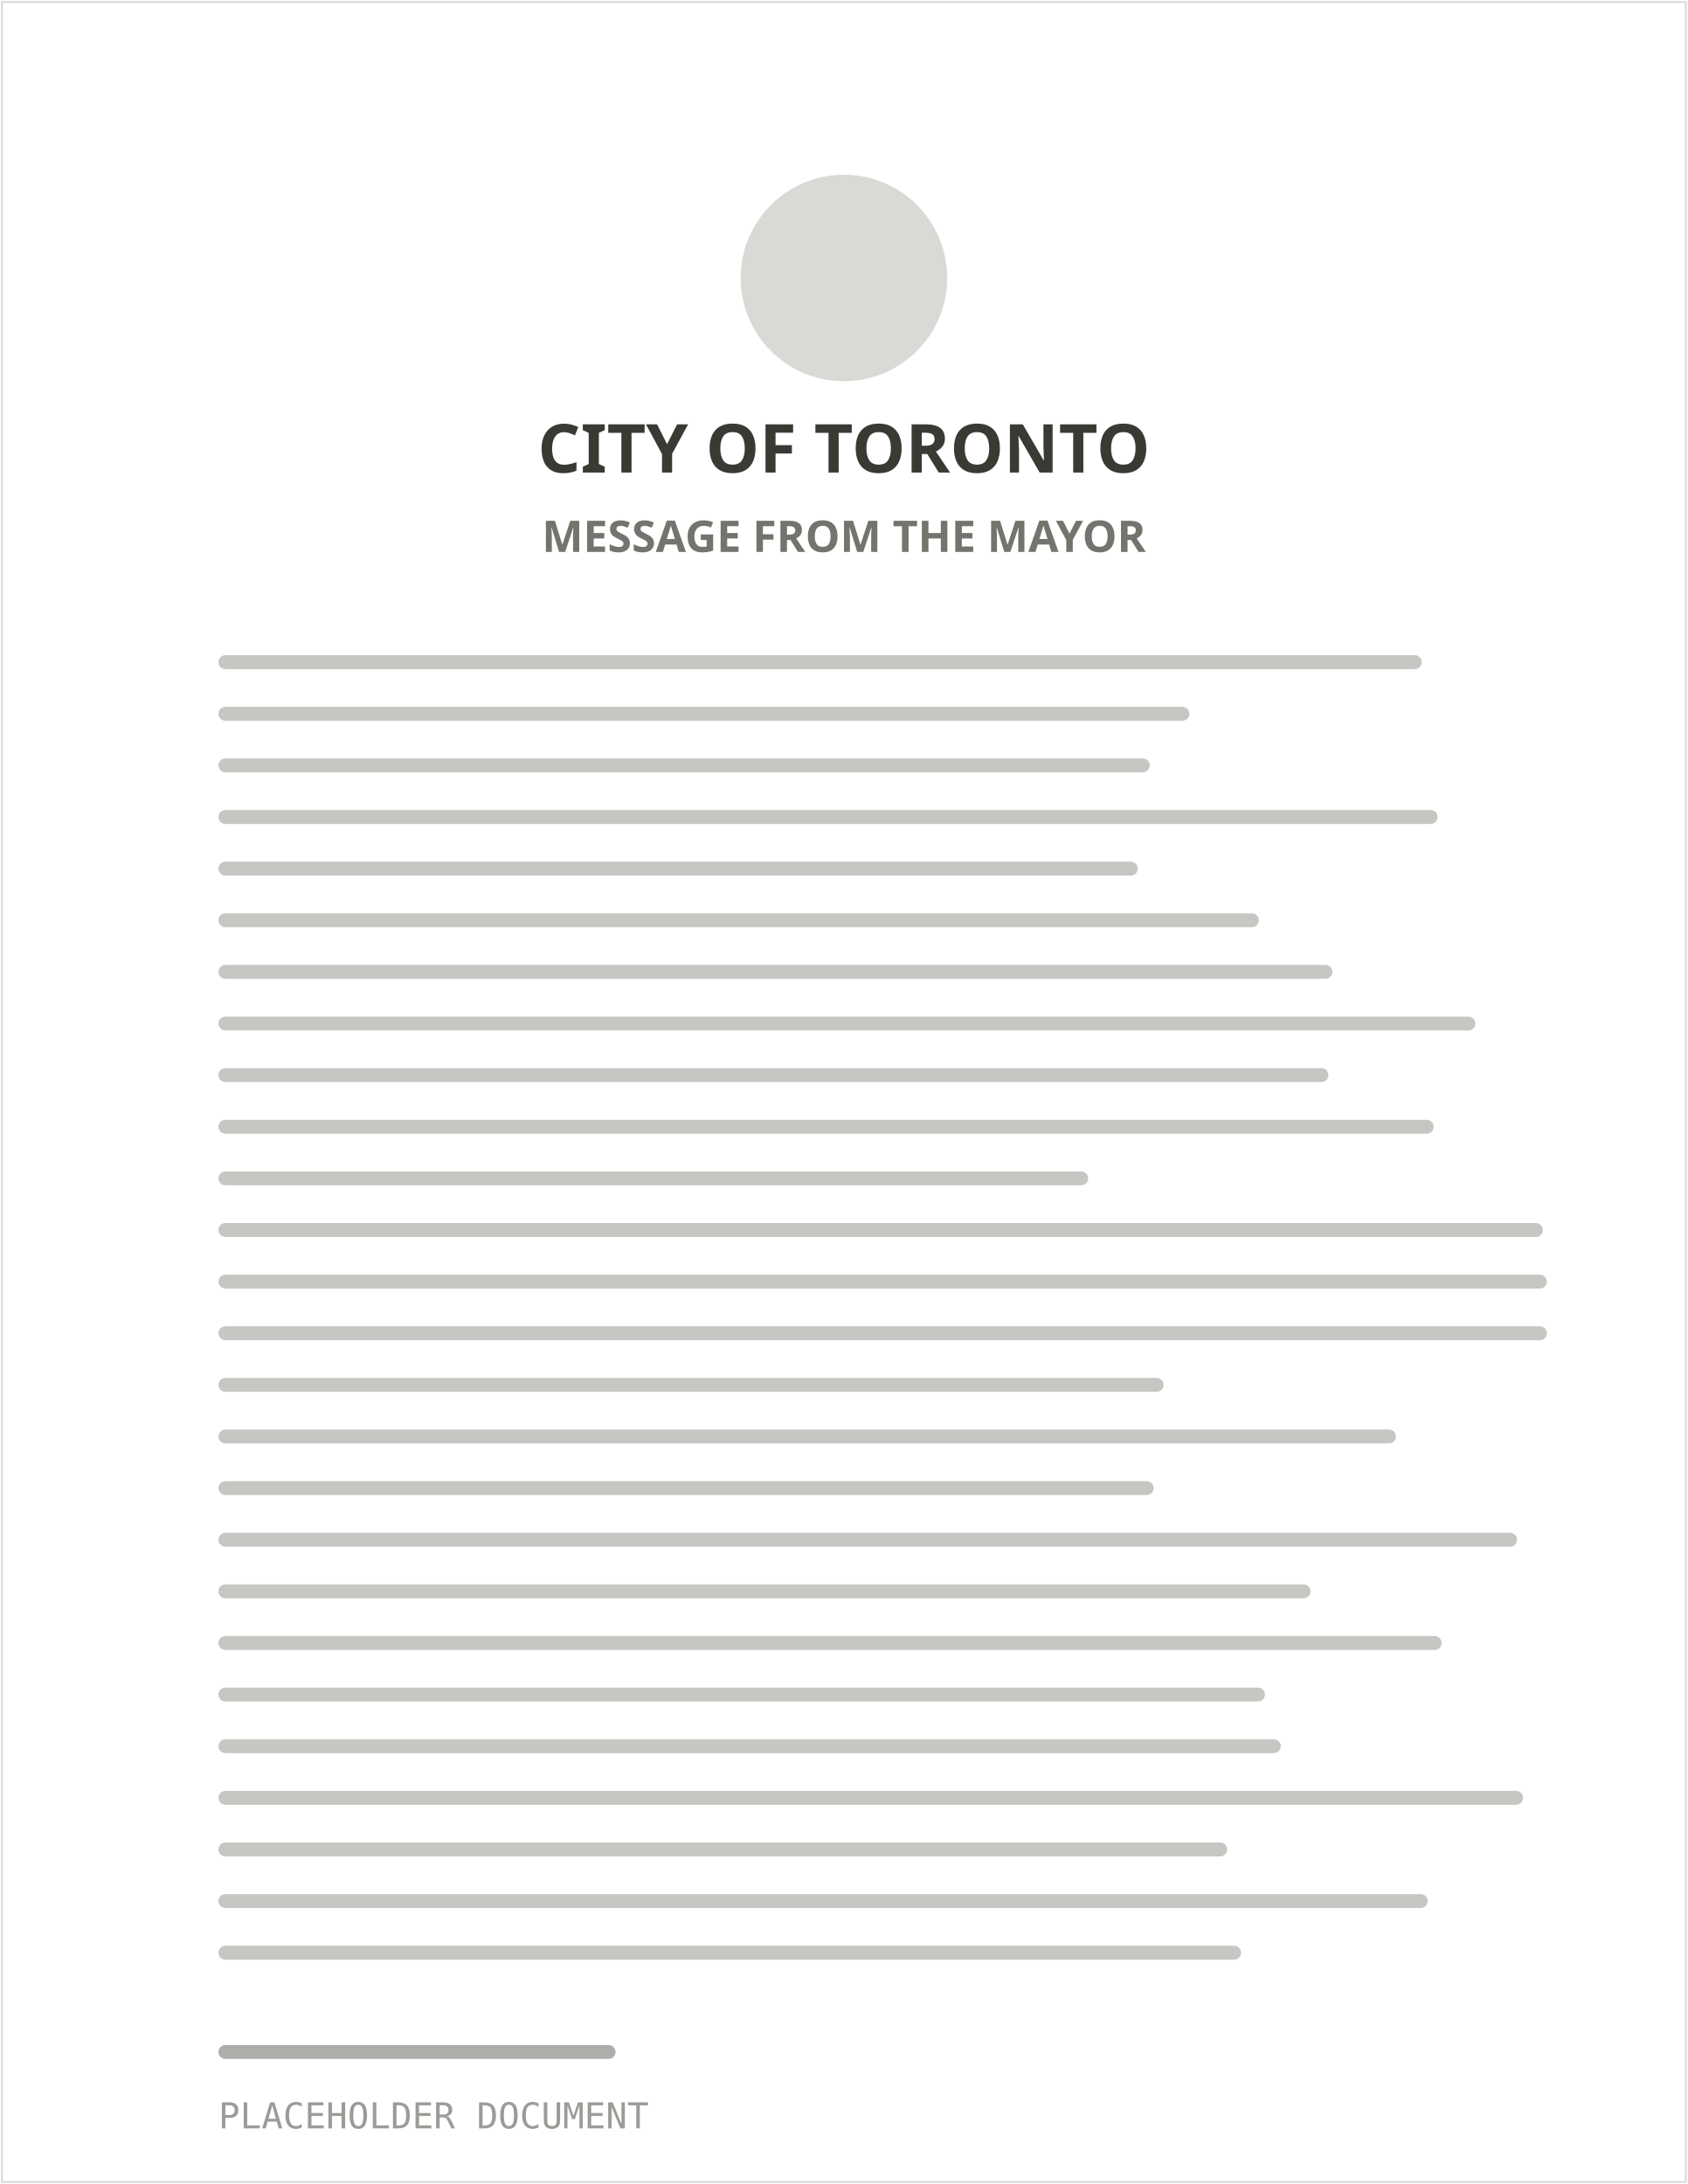
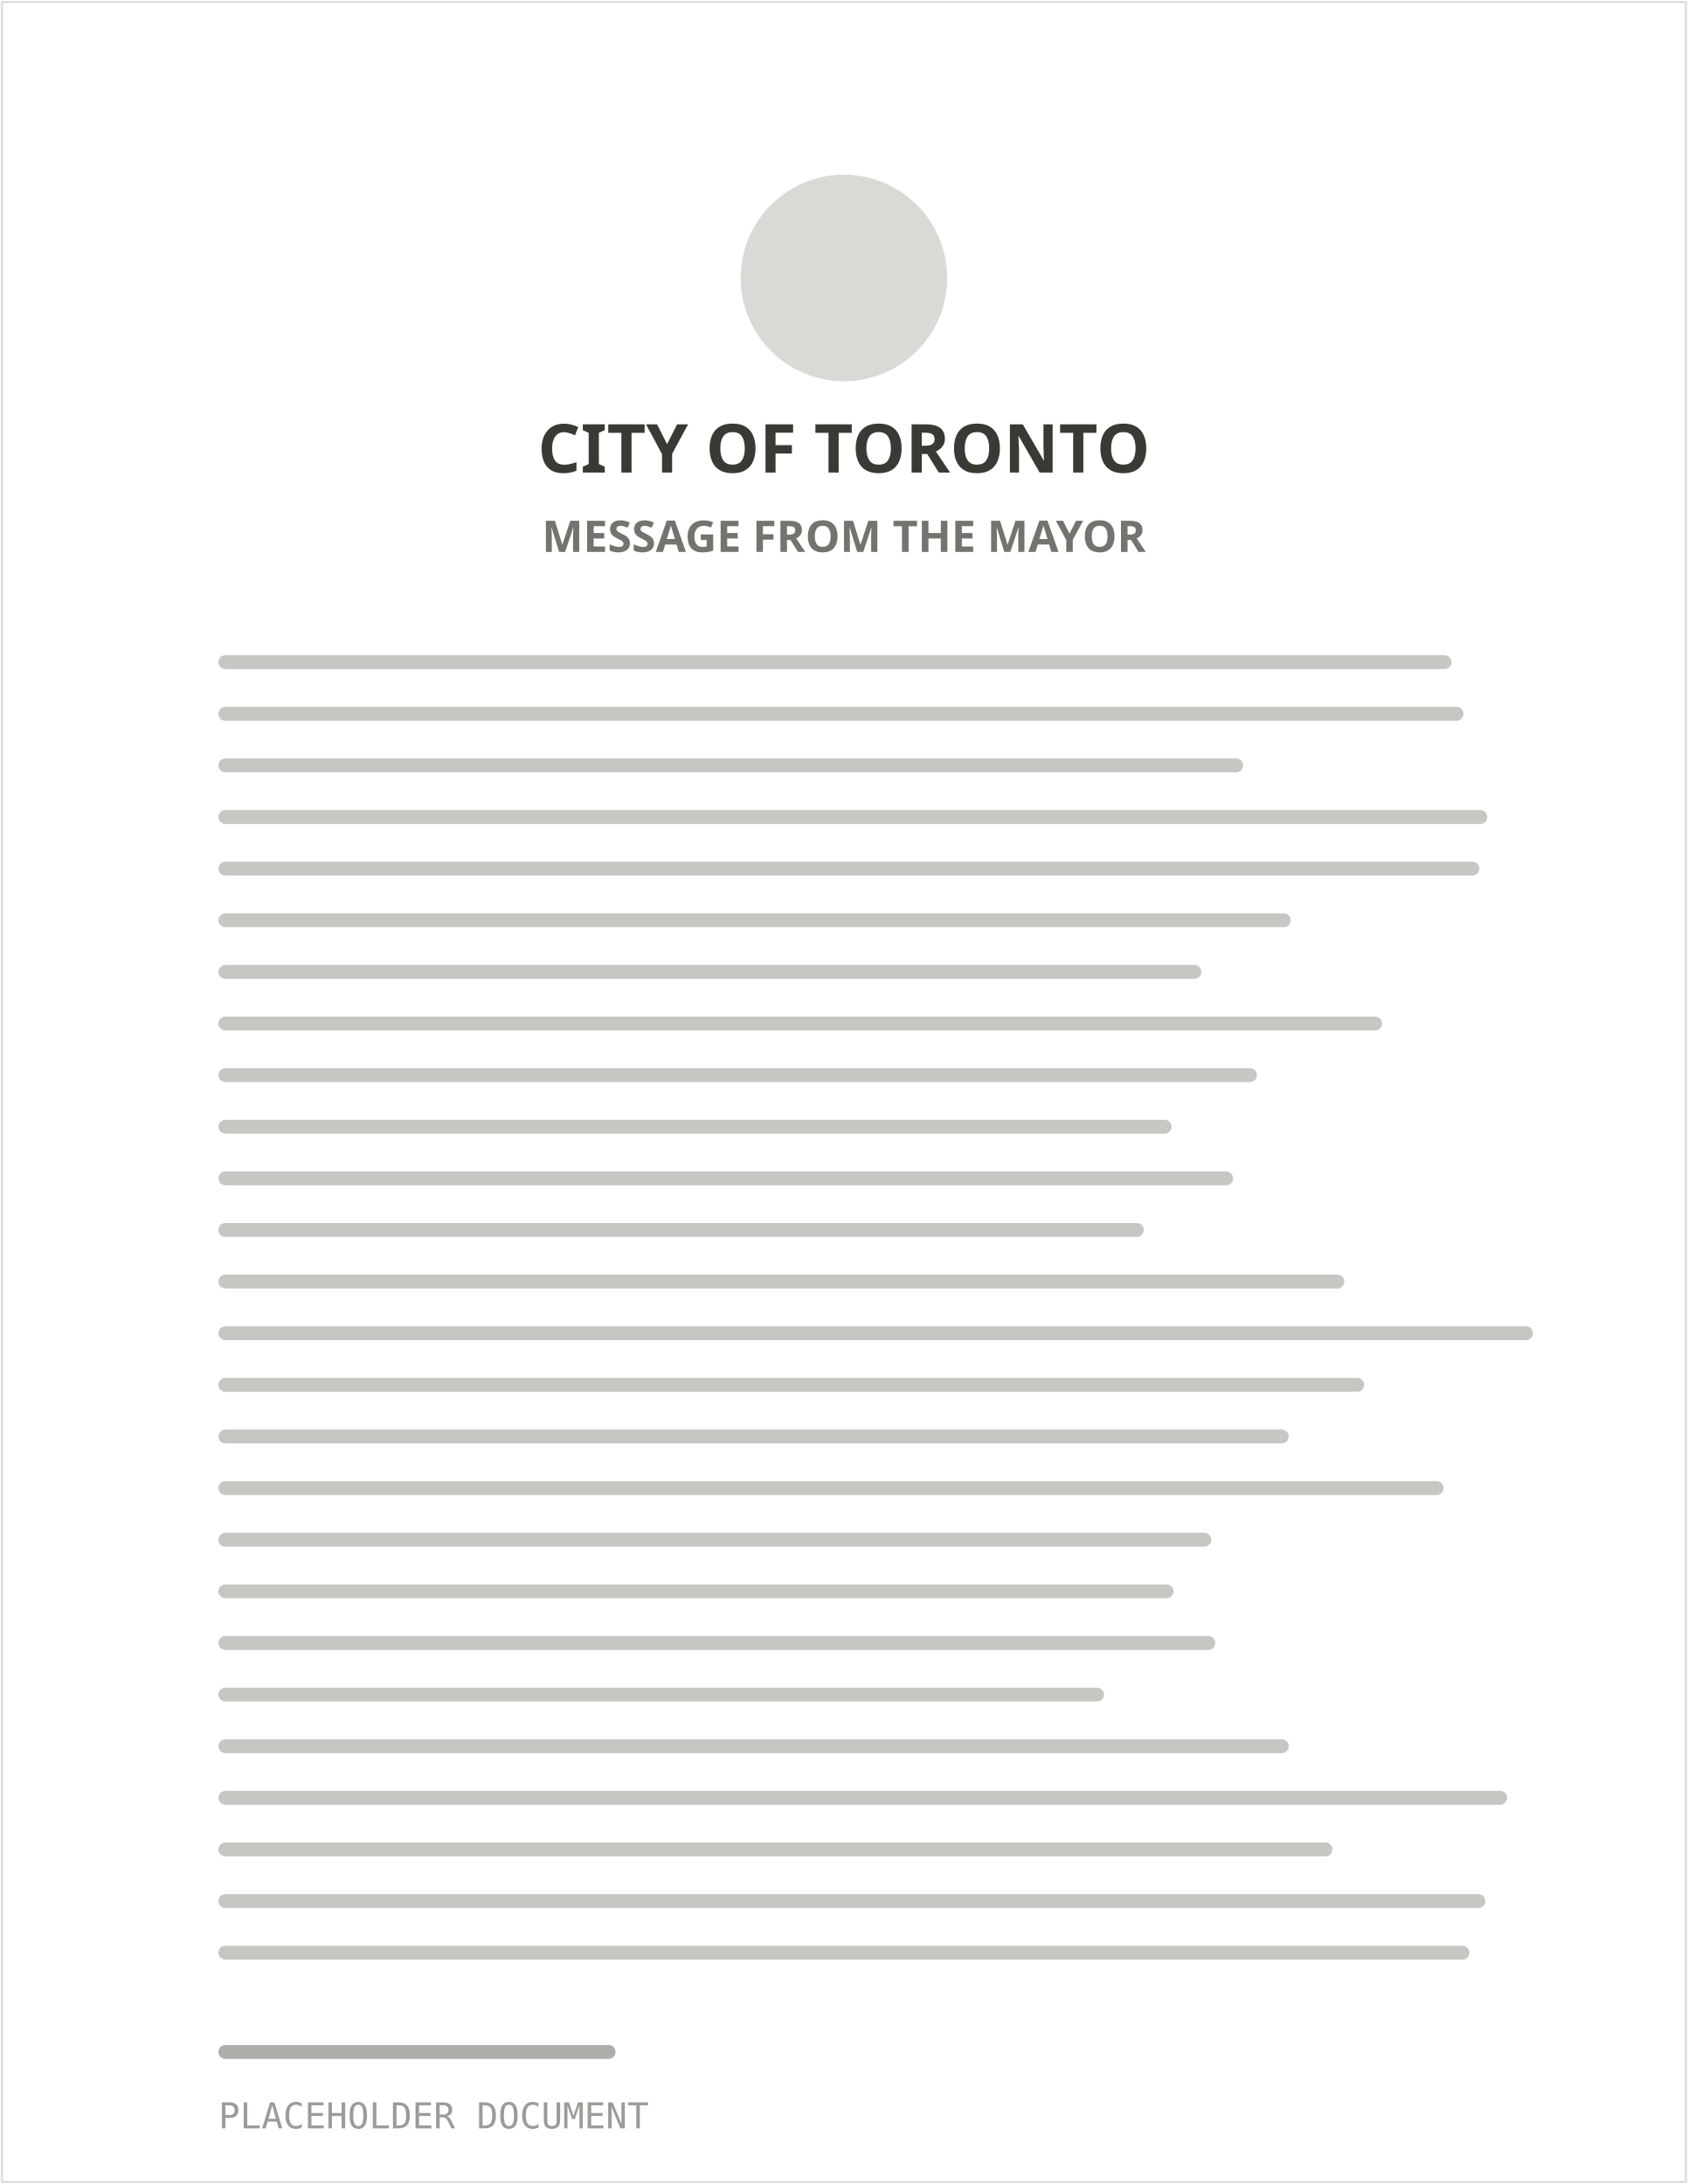
<svg xmlns="http://www.w3.org/2000/svg" viewBox="0 0 850 1100" width="850" height="1100" role="img" aria-label="Message from the Mayor from City of Toronto">
  <rect width="850" height="1100" fill="#ffffff" />
  <rect x="1" y="1" width="848" height="1098" fill="none" stroke="#dcdcd8" />
  <circle cx="425" cy="140" r="52" fill="#d9d9d6" />
  <g font-family="Barlow Semi Condensed, Arial Narrow, sans-serif" font-weight="700" fill="#3a3a35" text-anchor="middle">
    <text x="425" y="238" font-size="34">CITY OF TORONTO</text>
    <text x="425" y="278" font-size="22" fill="#74746f">MESSAGE FROM THE MAYOR</text>
  </g>
-   <rect x="110" y="330" width="606" height="7" rx="3.5" fill="#c6c6c2" />
-   <rect x="110" y="356" width="489" height="7" rx="3.5" fill="#c6c6c2" />
-   <rect x="110" y="382" width="469" height="7" rx="3.5" fill="#c6c6c2" />
-   <rect x="110" y="408" width="614" height="7" rx="3.5" fill="#c6c6c2" />
-   <rect x="110" y="434" width="463" height="7" rx="3.5" fill="#c6c6c2" />
-   <rect x="110" y="460" width="524" height="7" rx="3.5" fill="#c6c6c2" />
-   <rect x="110" y="486" width="561" height="7" rx="3.5" fill="#c6c6c2" />
-   <rect x="110" y="512" width="633" height="7" rx="3.5" fill="#c6c6c2" />
-   <rect x="110" y="538" width="559" height="7" rx="3.5" fill="#c6c6c2" />
-   <rect x="110" y="564" width="612" height="7" rx="3.5" fill="#c6c6c2" />
-   <rect x="110" y="590" width="438" height="7" rx="3.5" fill="#c6c6c2" />
-   <rect x="110" y="616" width="667" height="7" rx="3.5" fill="#c6c6c2" />
-   <rect x="110" y="642" width="669" height="7" rx="3.5" fill="#c6c6c2" />
-   <rect x="110" y="668" width="669" height="7" rx="3.5" fill="#c6c6c2" />
-   <rect x="110" y="694" width="476" height="7" rx="3.5" fill="#c6c6c2" />
-   <rect x="110" y="720" width="593" height="7" rx="3.5" fill="#c6c6c2" />
-   <rect x="110" y="746" width="471" height="7" rx="3.5" fill="#c6c6c2" />
-   <rect x="110" y="772" width="654" height="7" rx="3.5" fill="#c6c6c2" />
-   <rect x="110" y="798" width="550" height="7" rx="3.5" fill="#c6c6c2" />
-   <rect x="110" y="824" width="616" height="7" rx="3.5" fill="#c6c6c2" />
-   <rect x="110" y="850" width="527" height="7" rx="3.5" fill="#c6c6c2" />
-   <rect x="110" y="876" width="535" height="7" rx="3.5" fill="#c6c6c2" />
-   <rect x="110" y="902" width="657" height="7" rx="3.5" fill="#c6c6c2" />
-   <rect x="110" y="928" width="508" height="7" rx="3.5" fill="#c6c6c2" />
-   <rect x="110" y="954" width="609" height="7" rx="3.5" fill="#c6c6c2" />
-   <rect x="110" y="980" width="515" height="7" rx="3.5" fill="#c6c6c2" />
+   <rect x="110" y="330" width="621" height="7" rx="3.5" fill="#c6c6c2" />
+   <rect x="110" y="356" width="627" height="7" rx="3.5" fill="#c6c6c2" />
+   <rect x="110" y="382" width="516" height="7" rx="3.5" fill="#c6c6c2" />
+   <rect x="110" y="408" width="639" height="7" rx="3.5" fill="#c6c6c2" />
+   <rect x="110" y="434" width="635" height="7" rx="3.5" fill="#c6c6c2" />
+   <rect x="110" y="460" width="540" height="7" rx="3.5" fill="#c6c6c2" />
+   <rect x="110" y="486" width="495" height="7" rx="3.5" fill="#c6c6c2" />
+   <rect x="110" y="512" width="586" height="7" rx="3.5" fill="#c6c6c2" />
+   <rect x="110" y="538" width="523" height="7" rx="3.5" fill="#c6c6c2" />
+   <rect x="110" y="564" width="480" height="7" rx="3.5" fill="#c6c6c2" />
+   <rect x="110" y="590" width="511" height="7" rx="3.5" fill="#c6c6c2" />
+   <rect x="110" y="616" width="466" height="7" rx="3.5" fill="#c6c6c2" />
+   <rect x="110" y="642" width="567" height="7" rx="3.5" fill="#c6c6c2" />
+   <rect x="110" y="668" width="662" height="7" rx="3.5" fill="#c6c6c2" />
+   <rect x="110" y="694" width="577" height="7" rx="3.5" fill="#c6c6c2" />
+   <rect x="110" y="720" width="539" height="7" rx="3.5" fill="#c6c6c2" />
+   <rect x="110" y="746" width="617" height="7" rx="3.5" fill="#c6c6c2" />
+   <rect x="110" y="772" width="500" height="7" rx="3.5" fill="#c6c6c2" />
+   <rect x="110" y="798" width="481" height="7" rx="3.5" fill="#c6c6c2" />
+   <rect x="110" y="824" width="502" height="7" rx="3.5" fill="#c6c6c2" />
+   <rect x="110" y="850" width="446" height="7" rx="3.5" fill="#c6c6c2" />
+   <rect x="110" y="876" width="539" height="7" rx="3.5" fill="#c6c6c2" />
+   <rect x="110" y="902" width="649" height="7" rx="3.5" fill="#c6c6c2" />
+   <rect x="110" y="928" width="561" height="7" rx="3.5" fill="#c6c6c2" />
+   <rect x="110" y="954" width="638" height="7" rx="3.5" fill="#c6c6c2" />
+   <rect x="110" y="980" width="630" height="7" rx="3.5" fill="#c6c6c2" />
  <rect x="110" y="1030" width="200" height="7" rx="3.5" fill="#adadaa" />
  <g font-family="IBM Plex Mono, ui-monospace, monospace" font-size="18" fill="#9b9b97">
    <text x="110" y="1072">PLACEHOLDER DOCUMENT</text>
  </g>
</svg>
